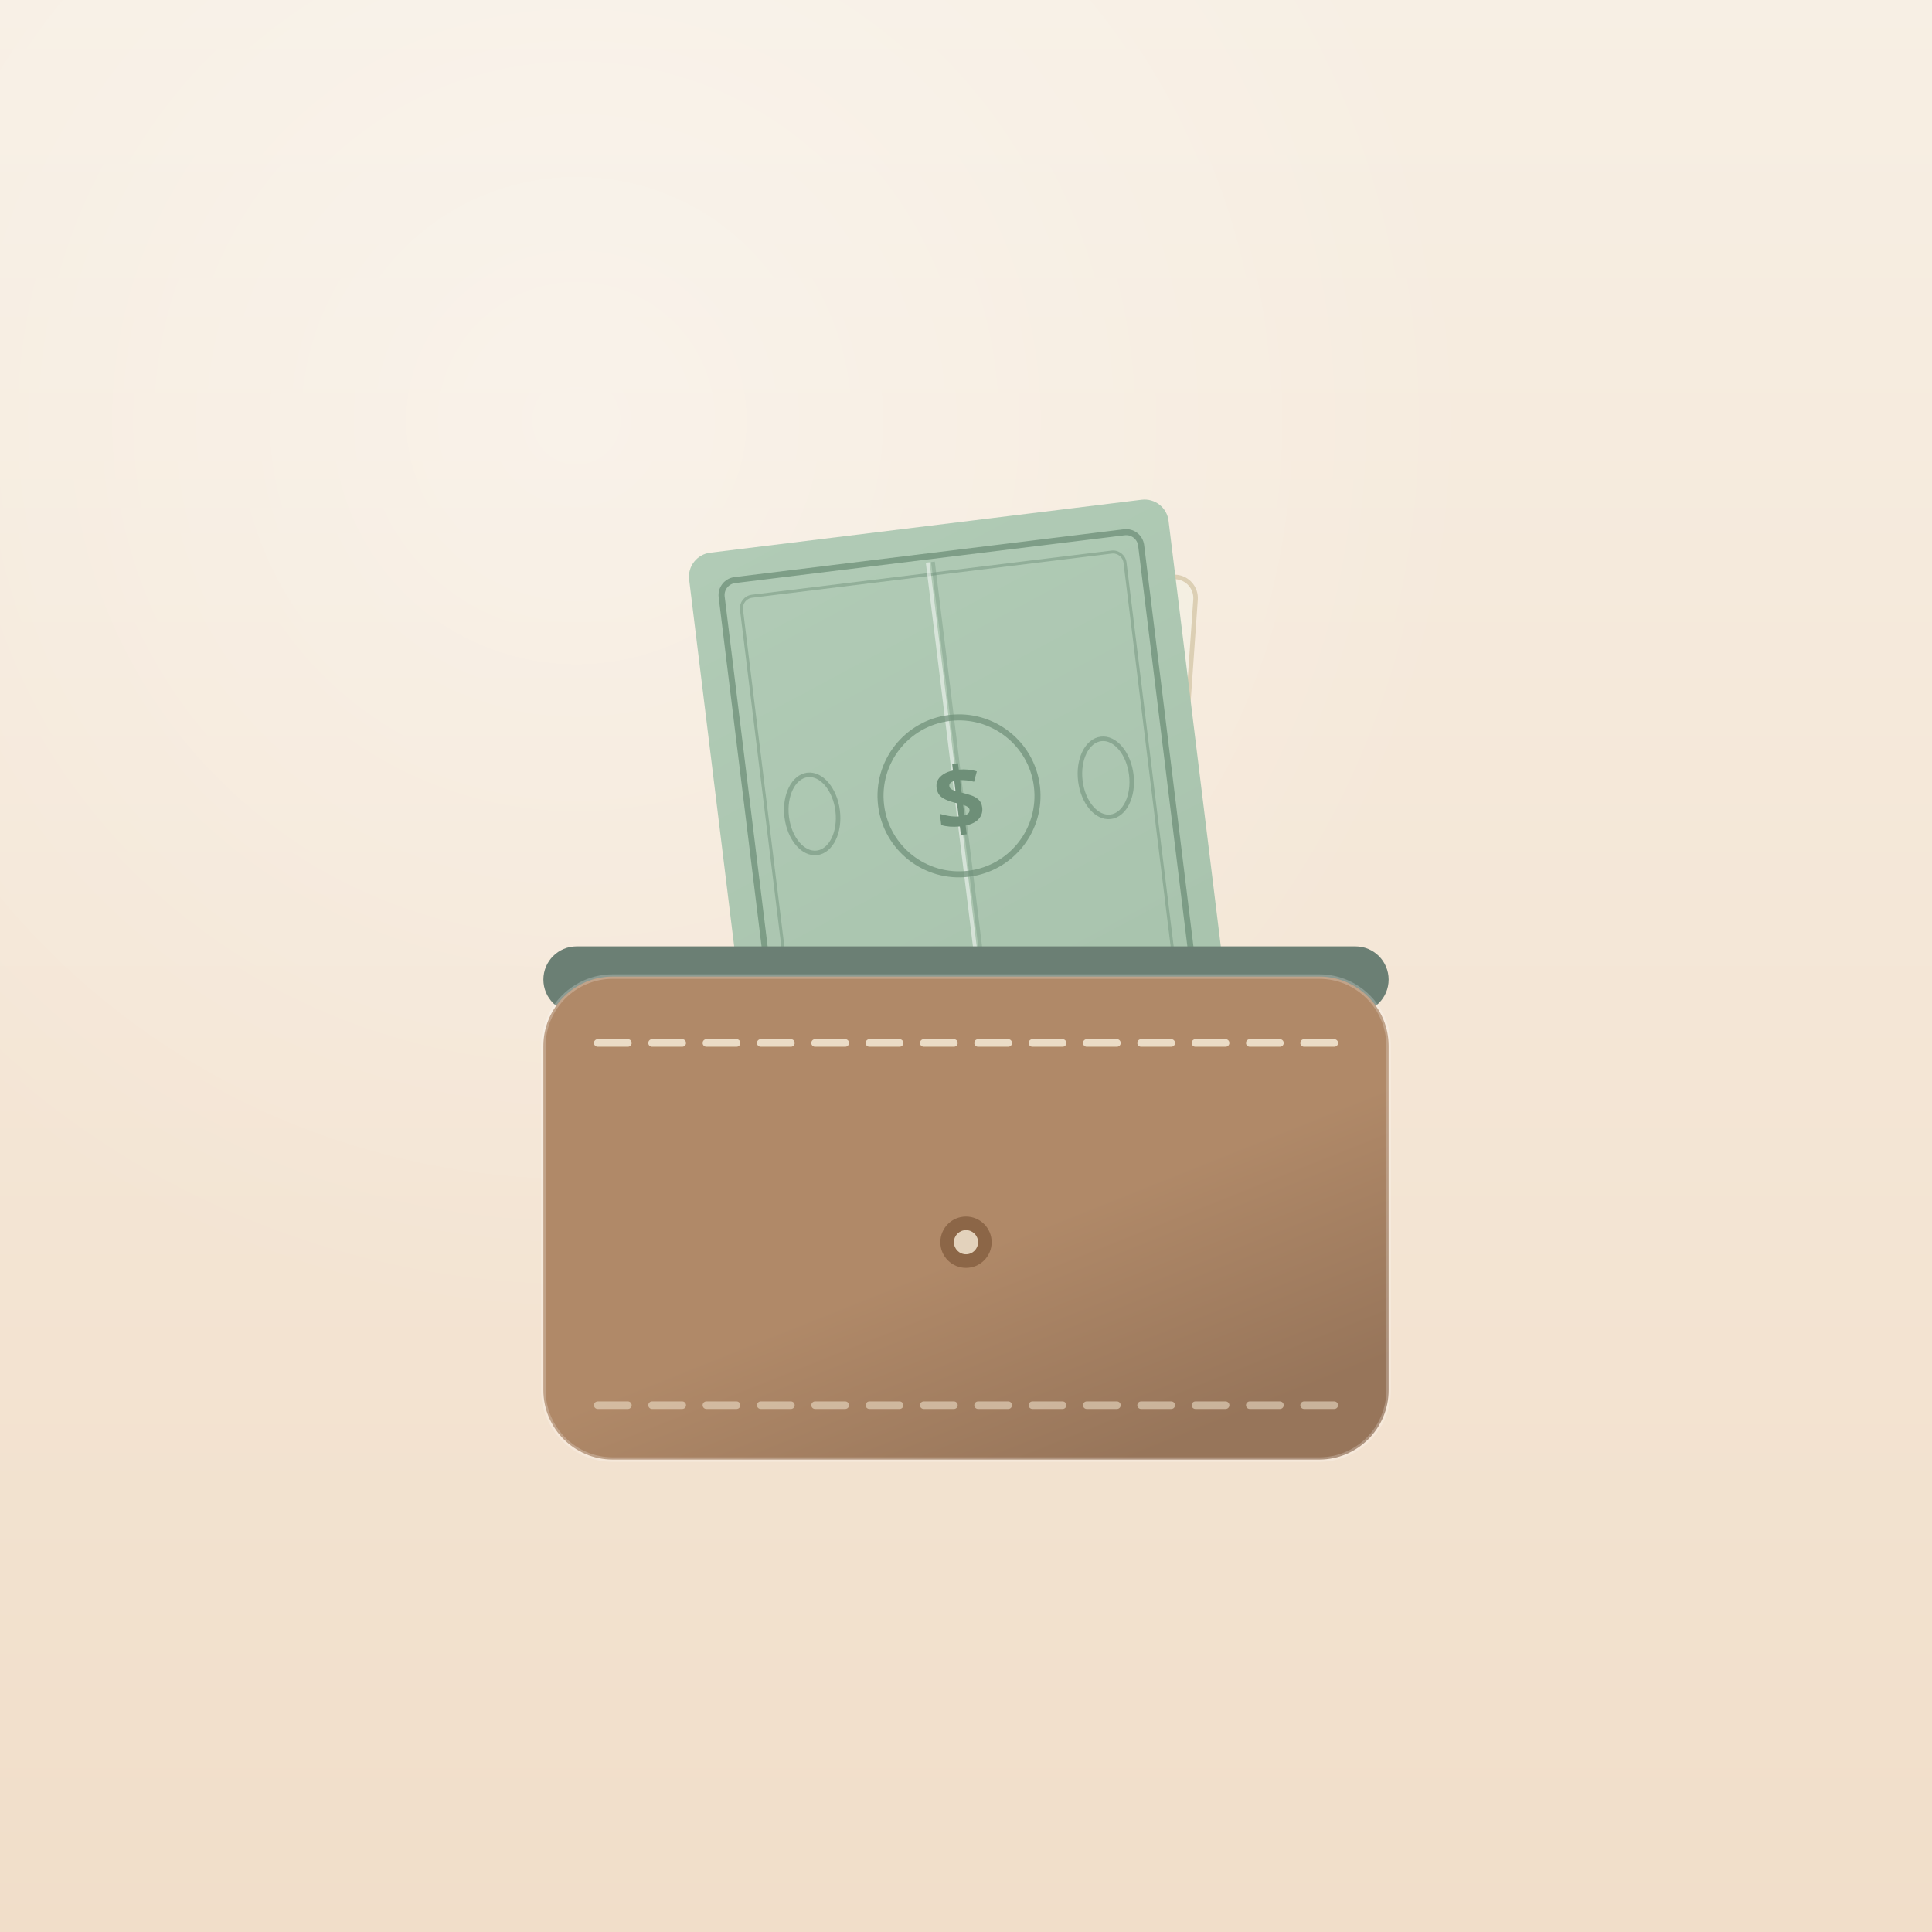
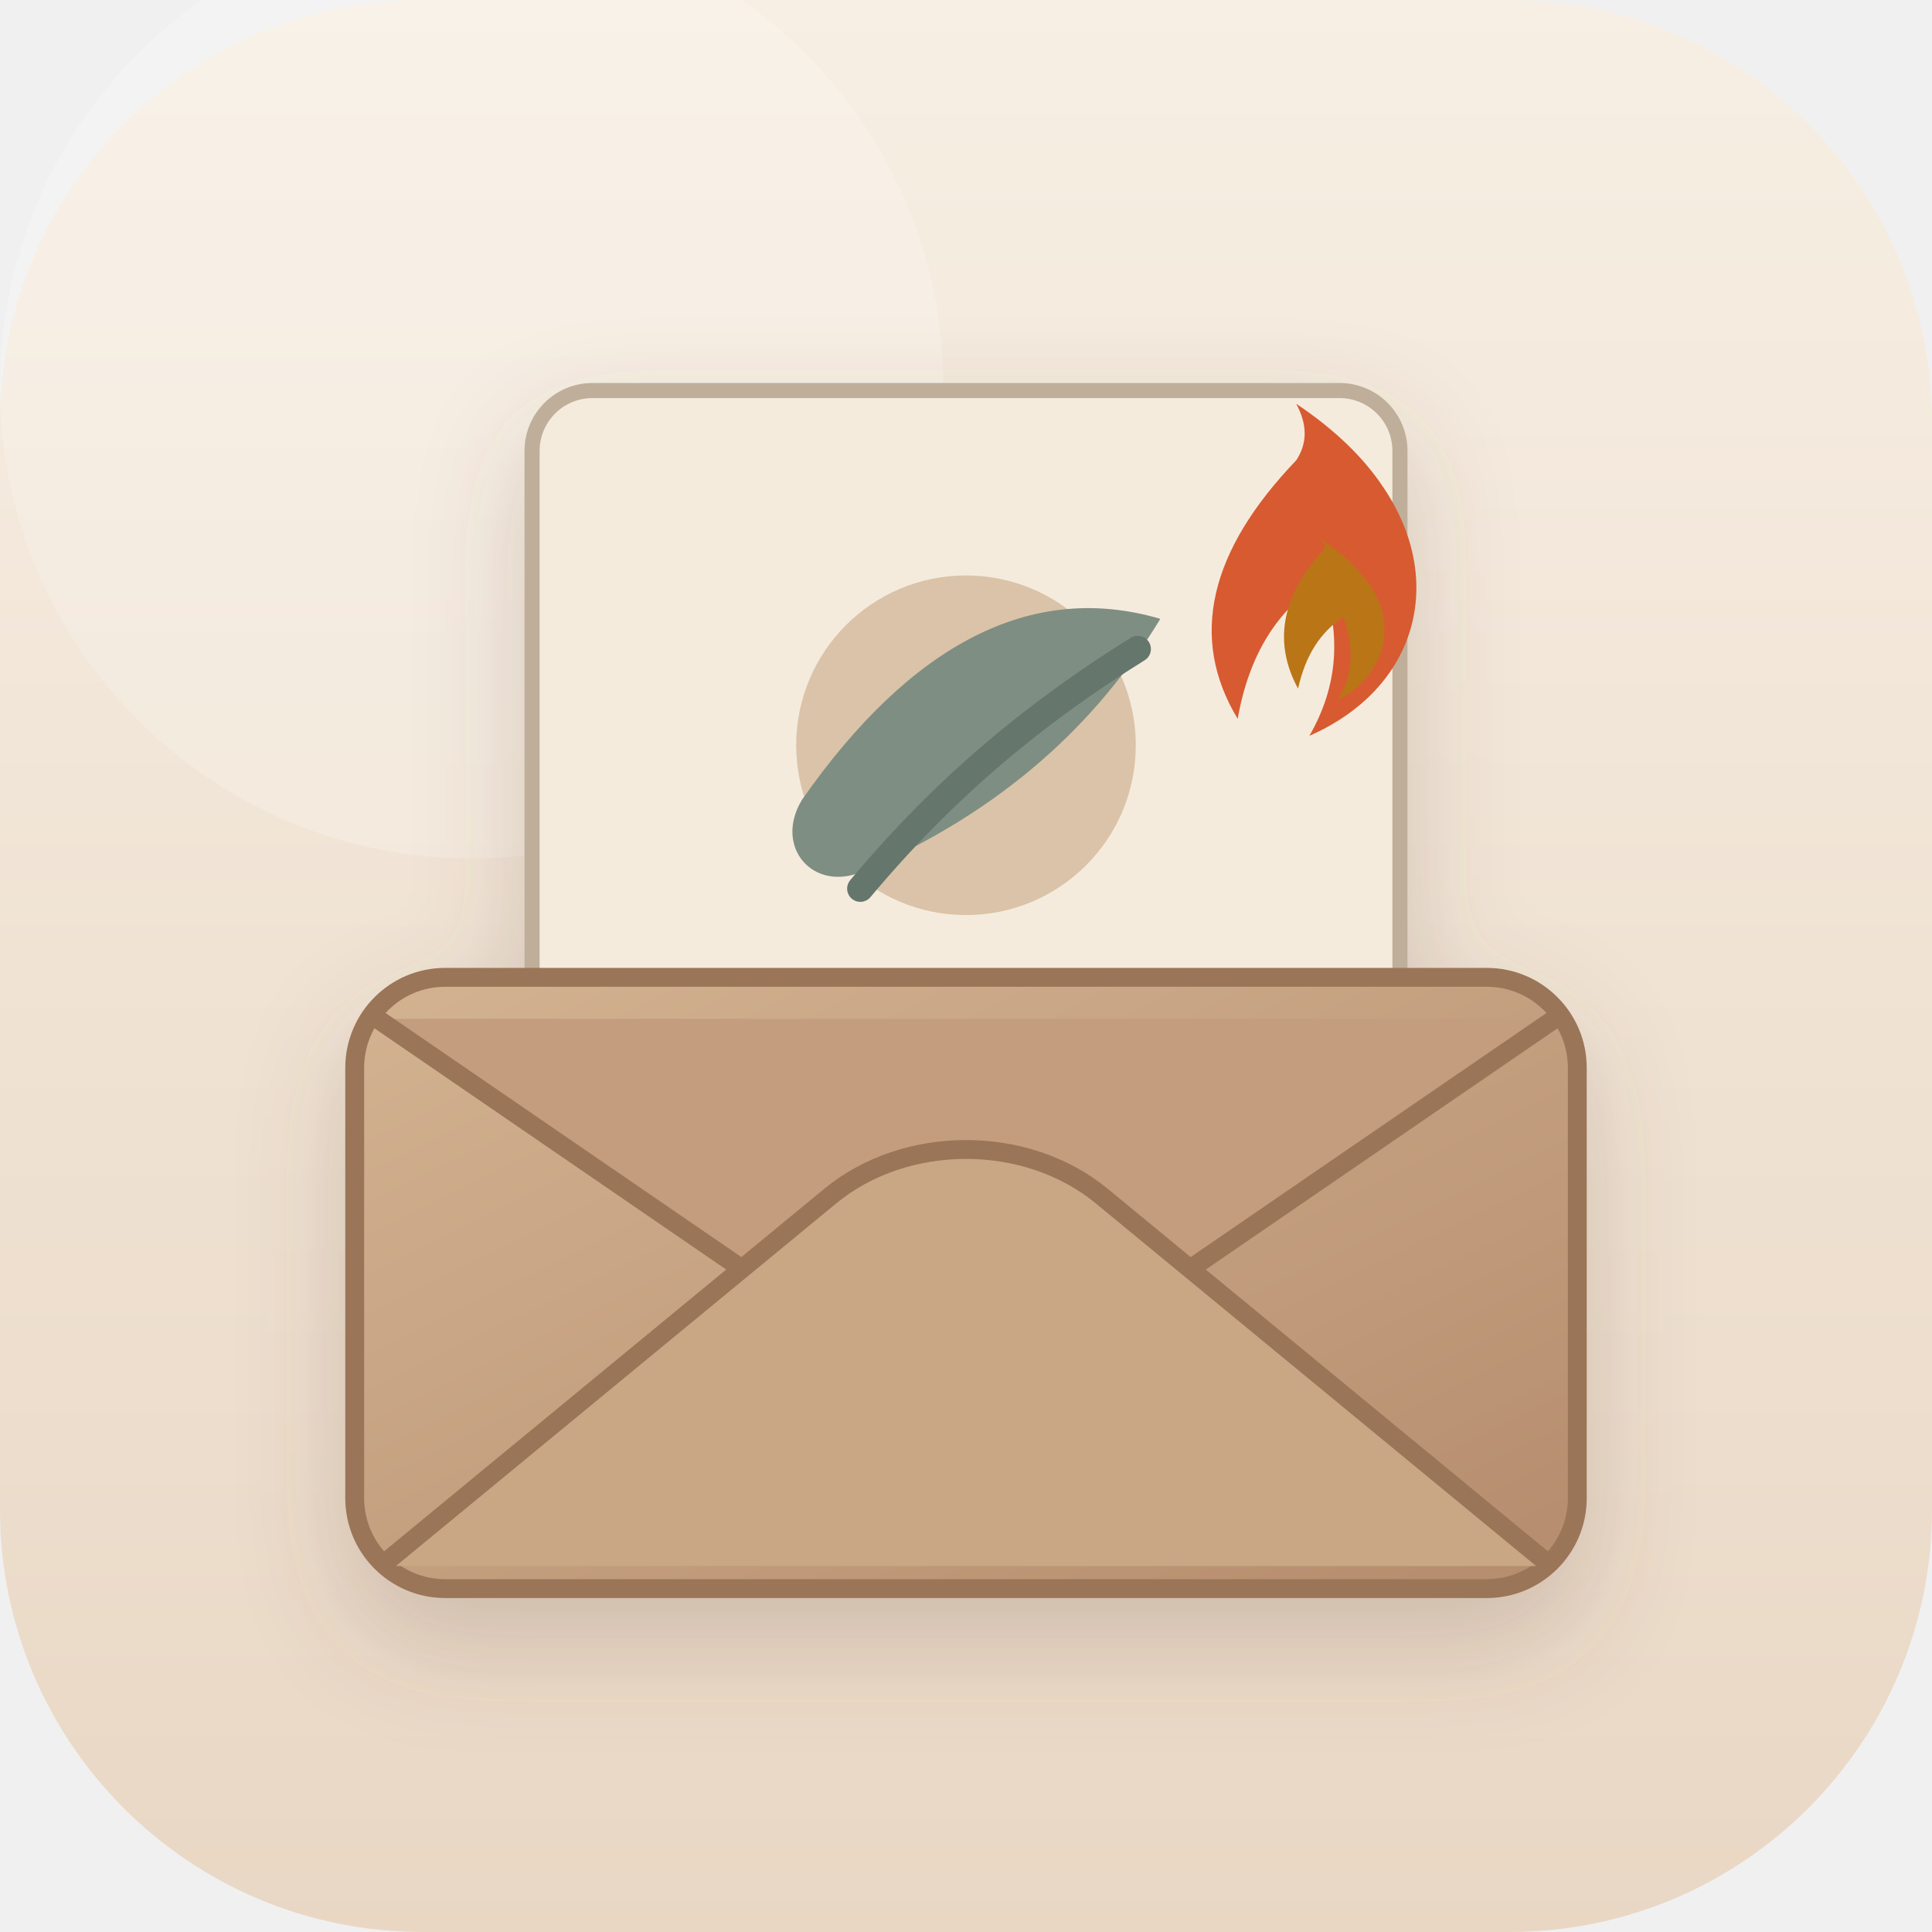
<svg xmlns="http://www.w3.org/2000/svg" width="1024" height="1024" viewBox="0 0 1024 1024">
  <defs>
-     <linearGradient id="ml-bg" x1="0" y1="0" x2="0" y2="1">
+     <linearGradient id="paper-bg" x1="0" y1="0" x2="0" y2="1">
      <stop offset="0" stop-color="#F7EFE4" />
-       <stop offset="1" stop-color="#F1DEC9" />
+       <stop offset="1" stop-color="#E9D7C4" />
    </linearGradient>
-     <radialGradient id="ml-toplight" cx="0.3" cy="0.22" r="0.85">
-       <stop offset="0" stop-color="#FFFFFF" stop-opacity="0.34" />
-       <stop offset="0.55" stop-color="#FFFFFF" stop-opacity="0" />
-     </radialGradient>
-     <linearGradient id="ml-leather" x1="0" y1="0" x2="0.7" y2="1">
-       <stop offset="0" stop-color="#B08968" />
-       <stop offset="0.62" stop-color="#B08968" />
-       <stop offset="1" stop-color="#97755A" />
+     <linearGradient id="envelope" x1="0" y1="0" x2="1" y2="1">
+       <stop offset="0" stop-color="#D3B391" />
+       <stop offset="1" stop-color="#B58C6D" />
    </linearGradient>
-     <linearGradient id="ml-bill" x1="0" y1="0" x2="0.35" y2="1">
-       <stop offset="0" stop-color="#B1CBb6" />
-       <stop offset="1" stop-color="#A9C4AE" />
-     </linearGradient>
+     <filter id="shadow" x="-30%" y="-30%" width="160%" height="180%">
+       <feDropShadow dx="0" dy="24" stdDeviation="28" flood-color="#6C5141" flood-opacity="0.22" />
+     </filter>
  </defs>
-   <rect x="0" y="0" width="1024" height="1024" fill="url(#ml-bg)" />
-   <rect x="0" y="0" width="1024" height="1024" fill="url(#ml-toplight)" />
-   <g transform="translate(102.4 108) scale(0.8)">
-     <g transform="rotate(4 512 430)">
-       <rect x="372" y="238" width="280" height="330" rx="14" fill="#F4EFE2" stroke="#DCCFB4" stroke-width="3" />
-     </g>
-     <g transform="rotate(-7 512 430)">
-       <rect x="352" y="212" width="320" height="360" rx="16" fill="url(#ml-bill)" />
-       <rect x="372" y="232" width="280" height="320" rx="10" fill="none" stroke="#6E8F78" stroke-width="4" stroke-opacity="0.75" />
-       <rect x="384" y="244" width="256" height="296" rx="8" fill="none" stroke="#6E8F78" stroke-width="2" stroke-opacity="0.45" />
-       <rect x="509" y="236" width="2.5" height="312" fill="#FFFFFF" fill-opacity="0.5" />
-       <rect x="512.5" y="236" width="2.5" height="312" fill="#6E8F78" fill-opacity="0.35" />
-       <ellipse cx="414" cy="392" rx="17" ry="26" fill="none" stroke="#6E8F78" stroke-width="3" stroke-opacity="0.55" />
-       <ellipse cx="610" cy="392" rx="17" ry="26" fill="none" stroke="#6E8F78" stroke-width="3" stroke-opacity="0.55" />
-       <circle cx="512" cy="392" r="52" fill="none" stroke="#6E8F78" stroke-width="4" stroke-opacity="0.7" />
-       <text x="512" y="392" text-anchor="middle" dominant-baseline="central" font-family="ui-rounded, 'SF Pro Rounded', 'Yuanti SC', 'PingFang SC', sans-serif" font-size="58" font-weight="700" fill="#6E8F78">$</text>
-     </g>
-     <g>
-       <rect x="232" y="492" width="560" height="44" rx="22" fill="#6B7F74" />
-       <rect x="232" y="512" width="560" height="320" rx="46" fill="url(#ml-leather)" />
-       <rect x="232" y="512" width="560" height="320" rx="46" fill="none" stroke="#FFFFFF" stroke-opacity="0.22" stroke-width="3" />
-       <path d="M268 556 L756 556" stroke="#F2E5D0" stroke-width="5" stroke-linecap="round" stroke-dasharray="20 16" fill="none" opacity="0.9" />
-       <path d="M268 796 L756 796" stroke="#F2E5D0" stroke-width="5" stroke-linecap="round" stroke-dasharray="20 16" fill="none" opacity="0.55" />
-       <circle cx="512" cy="688" r="17" fill="#8C6647" />
-       <circle cx="512" cy="688" r="8" fill="#F2E5D0" opacity="0.85" />
-     </g>
+   <rect width="1024" height="1024" rx="224" fill="url(#paper-bg)" />
+   <circle cx="250" cy="205" r="250" fill="#FFFFFF" opacity="0.18" />
+   <g filter="url(#shadow)">
+     <rect x="282" y="207" width="460" height="404" rx="32" fill="#F5EBDD" stroke="#BFAE9A" stroke-width="8" />
+     <circle cx="512" cy="395" r="90" fill="#C4A27B" opacity="0.55" />
+     <path d="M425 424c58-83 122-116 190-96-34 56-84 102-158 134-26 11-47-13-32-38Z" fill="#7E8E82" />
+     <path d="M456 471c46-55 94-94 147-127" fill="none" stroke="#65766C" stroke-width="14" stroke-linecap="round" />
+     <rect x="188" y="518" width="648" height="324" rx="48" fill="url(#envelope)" stroke="#9B7458" stroke-width="10" />
+     <path d="M200 540l312 214 312-214" fill="#C39D7D" stroke="#9B7458" stroke-width="10" stroke-linejoin="round" />
+     <path d="M202 830l238-196c40-33 104-33 144 0l238 196" fill="#C9A785" stroke="#9B7458" stroke-width="10" stroke-linejoin="round" />
  </g>
+   <path d="M687 244c-46 48-57 94-31 137 6-34 21-58 45-73 10 29 8 56-7 82 57-25 73-82 39-132-10-15-25-30-46-44 6 11 6 21 0 30Z" fill="#D85A30" />
+   <path d="M700 293c-21 24-25 48-12 72 4-18 12-30 24-38 6 17 5 31-3 44 25-13 32-39 17-61-6-8-14-17-26-24 3 3 3 5 0 7Z" fill="#BA7517" />
</svg>
